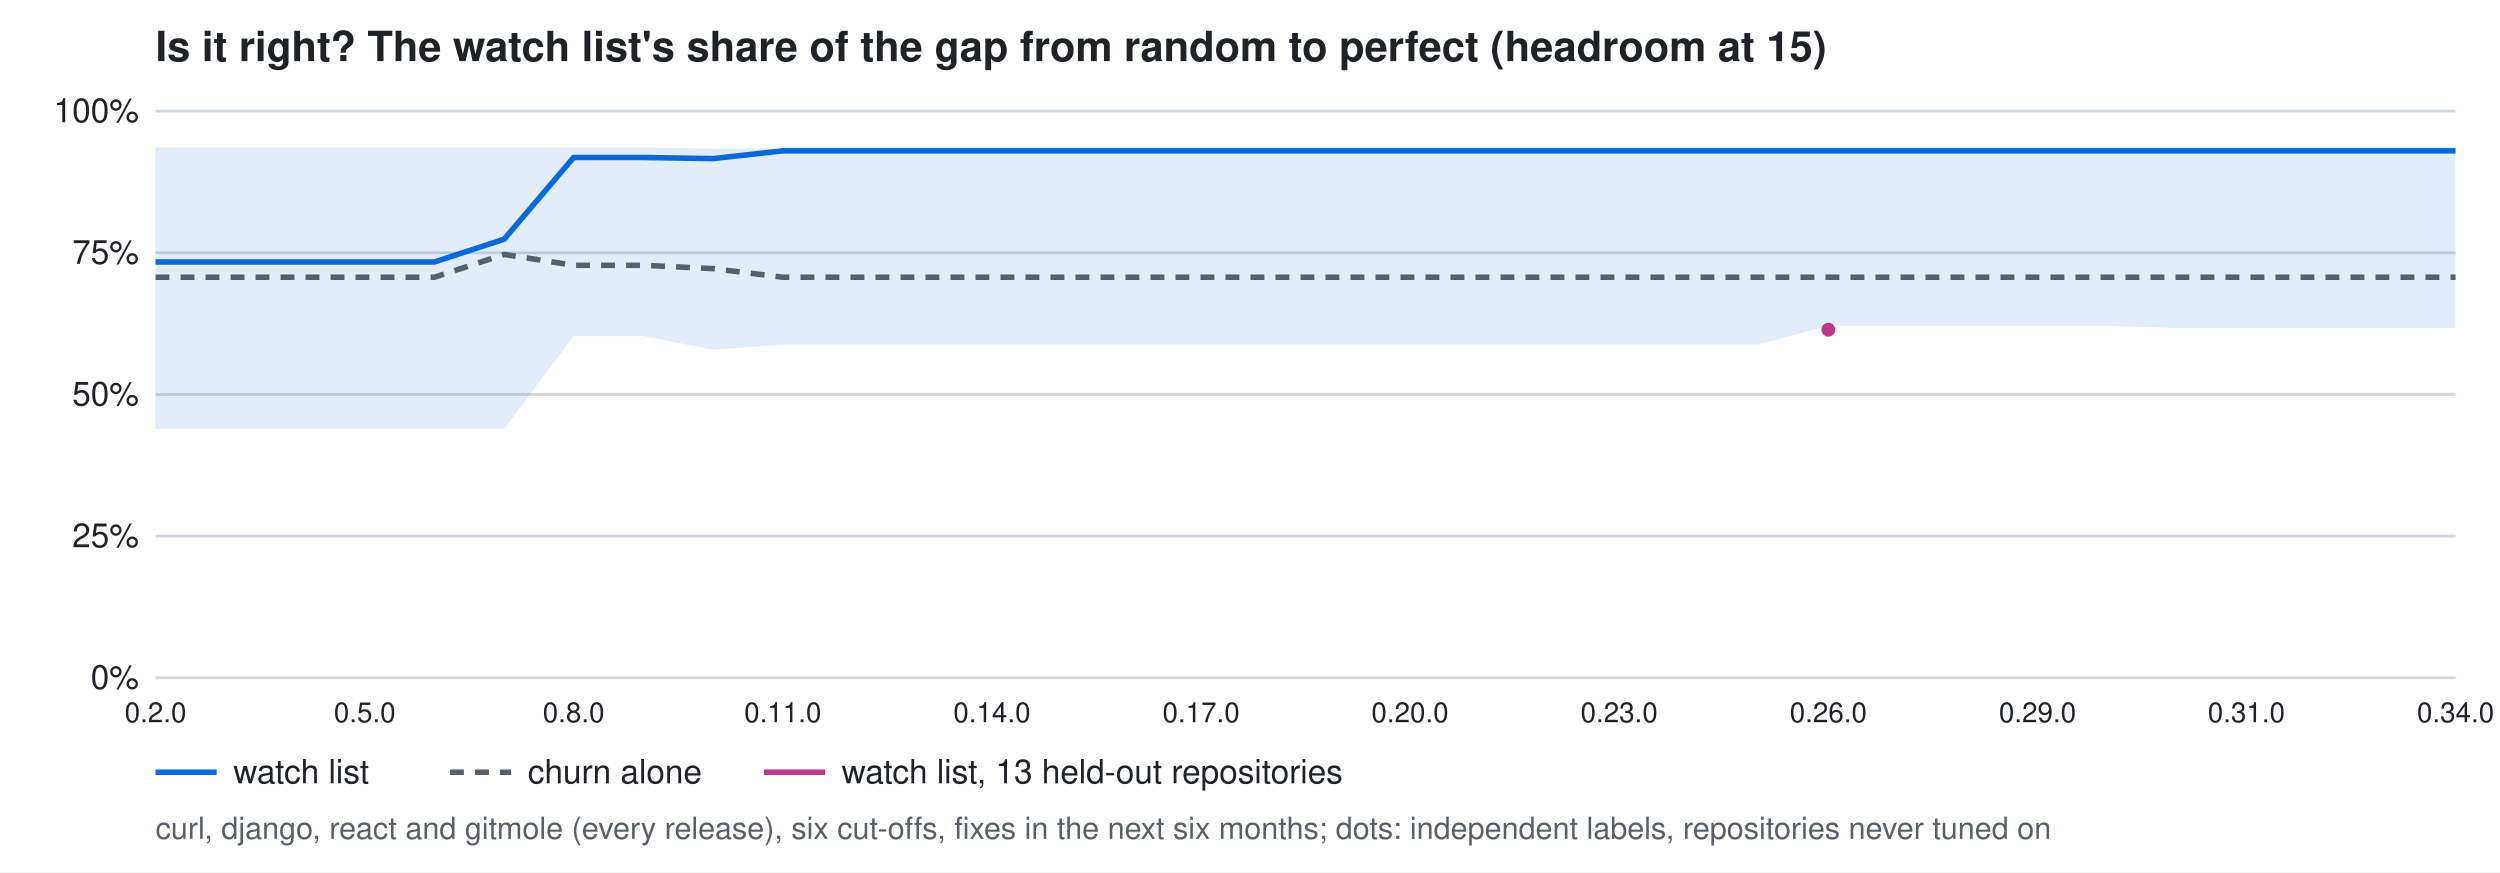
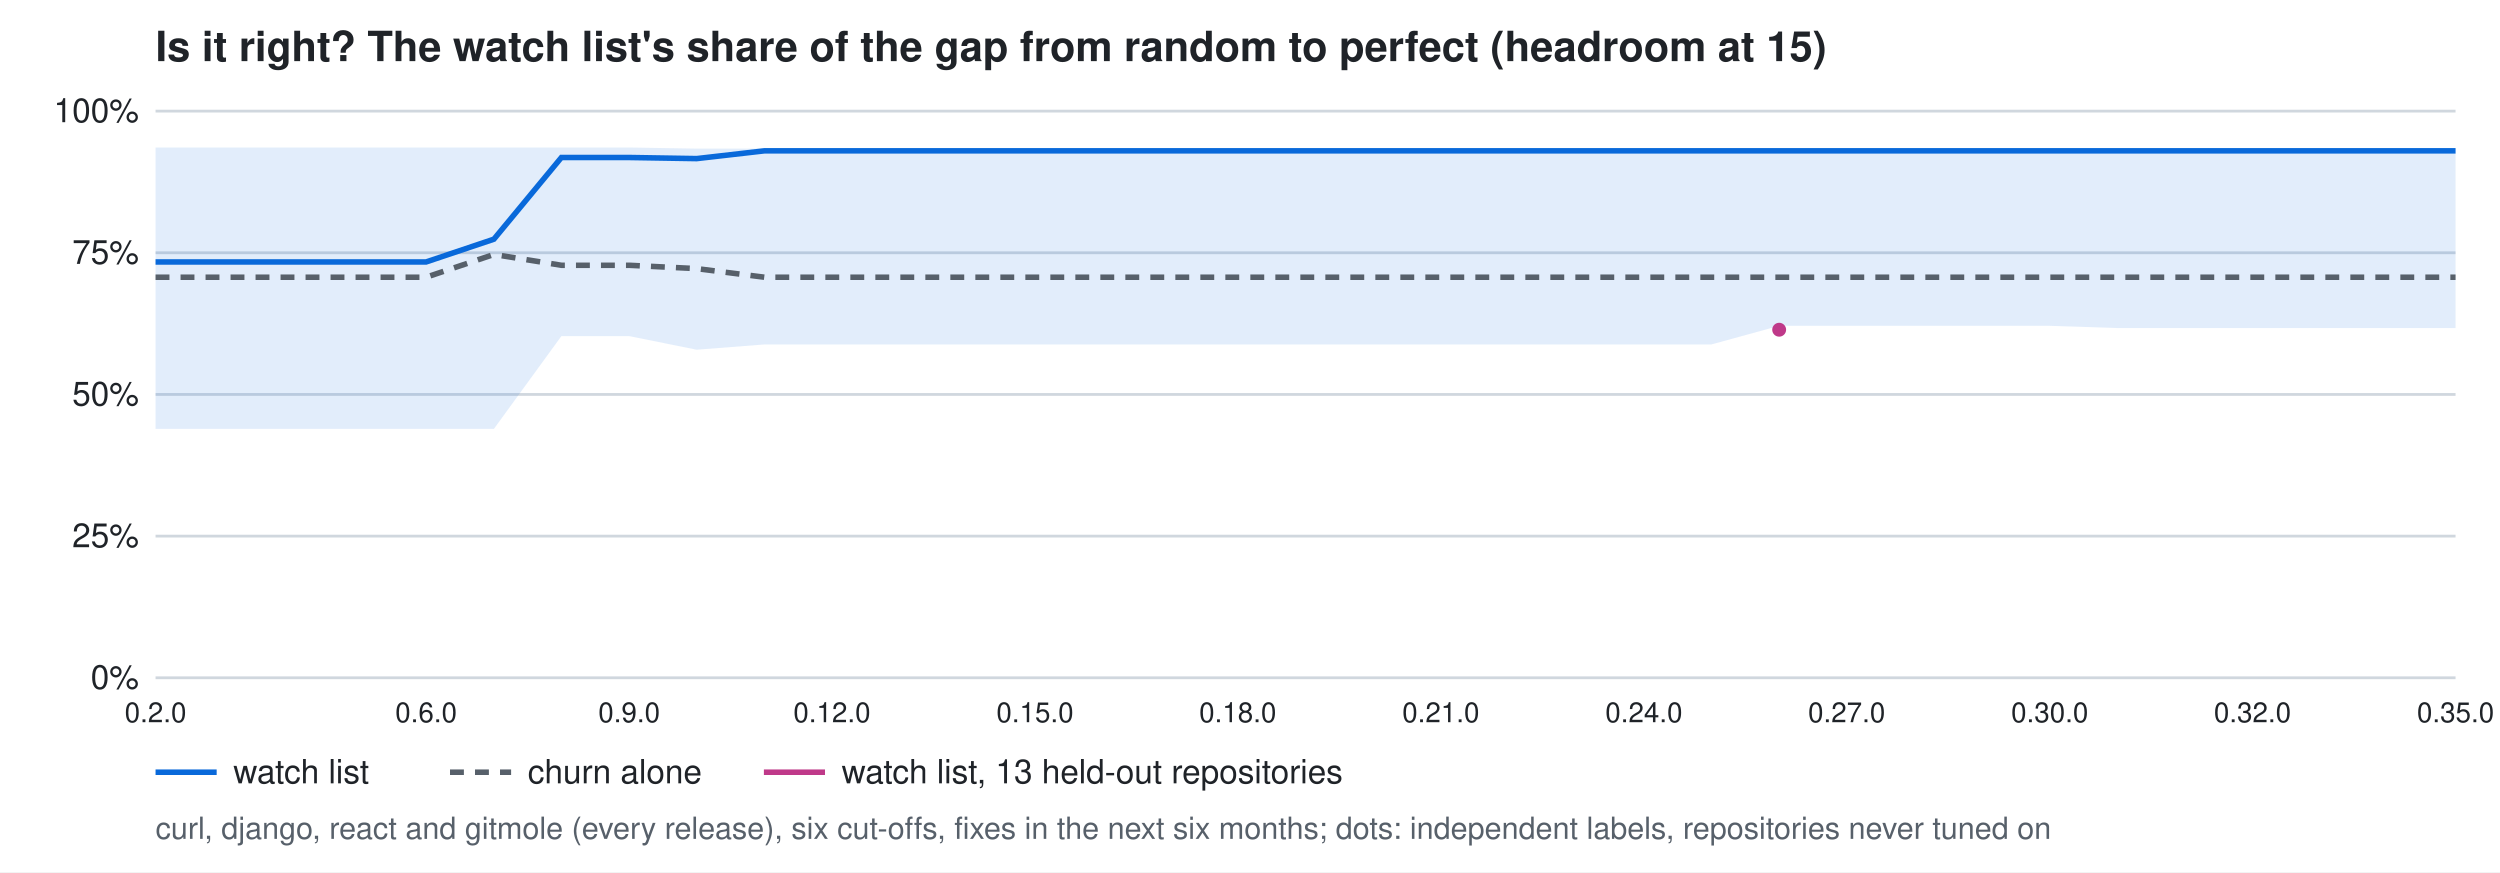
<svg xmlns="http://www.w3.org/2000/svg" width="900" height="314" viewBox="0 0 900 314" font-family="-apple-system,Segoe UI,Helvetica,Arial,sans-serif" font-size="12">
  <rect width="900" height="314" fill="#ffffff" />
  <text x="56" y="22" font-size="15" font-weight="600" fill="#1f2328">Is it right? The watch list's share of the gap from random to perfect (headroom at 15)</text>
  <line x1="56" y1="244.0" x2="884" y2="244.0" stroke="#d0d7de" stroke-width="1" />
  <text x="50" y="248.0" text-anchor="end" fill="#1f2328">0%</text>
  <line x1="56" y1="193.0" x2="884" y2="193.0" stroke="#d0d7de" stroke-width="1" />
  <text x="50" y="197.0" text-anchor="end" fill="#1f2328">25%</text>
  <line x1="56" y1="142.0" x2="884" y2="142.0" stroke="#d0d7de" stroke-width="1" />
  <text x="50" y="146.0" text-anchor="end" fill="#1f2328">50%</text>
  <line x1="56" y1="91.0" x2="884" y2="91.0" stroke="#d0d7de" stroke-width="1" />
  <text x="50" y="95.0" text-anchor="end" fill="#1f2328">75%</text>
  <line x1="56" y1="40.0" x2="884" y2="40.0" stroke="#d0d7de" stroke-width="1" />
  <text x="50" y="44.0" text-anchor="end" fill="#1f2328">100%</text>
  <text x="56.0" y="260" text-anchor="middle" fill="#1f2328" font-size="10">0.2.0</text>
-   <text x="131.3" y="260" text-anchor="middle" fill="#1f2328" font-size="10">0.5.0</text>
-   <text x="206.5" y="260" text-anchor="middle" fill="#1f2328" font-size="10">0.8.0</text>
-   <text x="281.8" y="260" text-anchor="middle" fill="#1f2328" font-size="10">0.11.0</text>
-   <text x="357.1" y="260" text-anchor="middle" fill="#1f2328" font-size="10">0.14.0</text>
-   <text x="432.4" y="260" text-anchor="middle" fill="#1f2328" font-size="10">0.17.0</text>
-   <text x="507.6" y="260" text-anchor="middle" fill="#1f2328" font-size="10">0.20.0</text>
-   <text x="582.9" y="260" text-anchor="middle" fill="#1f2328" font-size="10">0.23.0</text>
-   <text x="658.2" y="260" text-anchor="middle" fill="#1f2328" font-size="10">0.26.0</text>
-   <text x="733.5" y="260" text-anchor="middle" fill="#1f2328" font-size="10">0.29.0</text>
-   <text x="808.7" y="260" text-anchor="middle" fill="#1f2328" font-size="10">0.31.0</text>
-   <text x="884.0" y="260" text-anchor="middle" fill="#1f2328" font-size="10">0.34.0</text>
-   <polygon points="56.0,53.1 81.1,53.1 106.2,53.1 131.3,53.1 156.4,53.1 181.5,53.1 206.5,53.1 231.6,53.1 256.7,53.5 281.8,53.5 306.9,53.5 332.0,53.5 357.1,53.5 382.2,53.5 407.3,53.5 432.4,53.5 457.5,53.5 482.5,53.5 507.6,53.5 532.7,53.5 557.8,53.5 582.9,53.5 608.0,53.5 633.1,53.5 658.2,53.5 683.3,53.5 708.4,53.5 733.5,53.5 758.5,53.5 783.6,53.5 808.7,53.5 833.8,53.5 858.9,53.5 884.0,53.5 884.0,118.1 858.9,118.1 833.8,118.1 808.7,118.1 783.6,118.1 758.5,117.3 733.5,117.3 708.4,117.3 683.3,117.3 658.2,117.3 633.1,124.0 608.0,124.0 582.9,124.0 557.8,124.0 532.7,124.0 507.6,124.0 482.5,124.0 457.5,124.0 432.4,124.0 407.3,124.0 382.2,124.0 357.1,124.0 332.0,124.0 306.9,124.0 281.8,124.0 256.7,125.9 231.6,121.0 206.5,121.0 181.5,154.4 156.4,154.4 131.3,154.4 106.2,154.4 81.1,154.4 56.0,154.4" fill="#0969da" fill-opacity="0.12" stroke="none" />
-   <polyline points="56.0,94.3 81.1,94.3 106.2,94.3 131.3,94.3 156.4,94.3 181.5,86.1 206.5,56.7 231.6,56.7 256.7,57.1 281.8,54.3 306.9,54.3 332.0,54.3 357.1,54.3 382.2,54.3 407.3,54.3 432.4,54.3 457.5,54.3 482.5,54.3 507.6,54.3 532.7,54.3 557.8,54.3 582.9,54.3 608.0,54.3 633.1,54.3 658.2,54.3 683.3,54.3 708.4,54.3 733.5,54.3 758.5,54.3 783.6,54.3 808.7,54.3 833.8,54.3 858.9,54.3 884.0,54.3" fill="none" stroke="#0969da" stroke-width="2" />
-   <polyline points="56.0,99.8 81.1,99.8 106.2,99.8 131.3,99.8 156.4,99.8 181.5,91.6 206.5,95.5 231.6,95.5 256.7,96.7 281.8,99.8 306.9,99.8 332.0,99.8 357.1,99.8 382.2,99.8 407.3,99.8 432.4,99.8 457.5,99.8 482.5,99.8 507.6,99.8 532.7,99.8 557.8,99.8 582.9,99.8 608.0,99.8 633.1,99.8 658.2,99.8 683.3,99.8 708.4,99.8 733.5,99.8 758.5,99.8 783.6,99.8 808.7,99.8 833.8,99.8 858.9,99.8 884.0,99.8" fill="none" stroke="#57606a" stroke-width="2" stroke-dasharray="5 4" />
-   <circle cx="658.2" cy="118.7" r="2.5" fill="#bf3989" />
+   <text x="153.4" y="260" text-anchor="middle" fill="#1f2328" font-size="10">0.6.0</text>
+   <text x="226.5" y="260" text-anchor="middle" fill="#1f2328" font-size="10">0.9.0</text>
+   <text x="299.5" y="260" text-anchor="middle" fill="#1f2328" font-size="10">0.12.0</text>
+   <text x="372.6" y="260" text-anchor="middle" fill="#1f2328" font-size="10">0.15.0</text>
+   <text x="445.6" y="260" text-anchor="middle" fill="#1f2328" font-size="10">0.18.0</text>
+   <text x="518.7" y="260" text-anchor="middle" fill="#1f2328" font-size="10">0.21.0</text>
+   <text x="591.8" y="260" text-anchor="middle" fill="#1f2328" font-size="10">0.24.0</text>
+   <text x="664.8" y="260" text-anchor="middle" fill="#1f2328" font-size="10">0.27.0</text>
+   <text x="737.9" y="260" text-anchor="middle" fill="#1f2328" font-size="10">0.30.0</text>
+   <text x="810.9" y="260" text-anchor="middle" fill="#1f2328" font-size="10">0.32.0</text>
+   <text x="884.0" y="260" text-anchor="middle" fill="#1f2328" font-size="10">0.35.0</text>
+   <polygon points="56.0,53.1 80.4,53.1 104.7,53.1 129.1,53.1 153.4,53.1 177.8,53.1 202.1,53.1 226.5,53.1 250.8,53.5 275.2,53.5 299.5,53.5 323.9,53.5 348.2,53.5 372.6,53.5 396.9,53.5 421.3,53.5 445.6,53.5 470.0,53.5 494.4,53.5 518.7,53.5 543.1,53.5 567.4,53.5 591.8,53.5 616.1,53.5 640.5,53.5 664.8,53.5 689.2,53.5 713.5,53.5 737.9,53.5 762.2,53.5 786.6,53.5 810.9,53.5 835.3,53.5 859.6,53.5 884.0,53.5 884.0,118.1 859.6,118.1 835.3,118.1 810.9,118.1 786.6,118.1 762.2,118.1 737.9,117.3 713.5,117.3 689.2,117.3 664.8,117.3 640.5,117.3 616.1,124.0 591.8,124.0 567.4,124.0 543.1,124.0 518.7,124.0 494.4,124.0 470.0,124.0 445.6,124.0 421.3,124.0 396.9,124.0 372.6,124.0 348.2,124.0 323.9,124.0 299.5,124.0 275.2,124.0 250.8,125.9 226.5,121.0 202.1,121.0 177.8,154.4 153.4,154.4 129.1,154.4 104.7,154.4 80.4,154.4 56.0,154.4" fill="#0969da" fill-opacity="0.12" stroke="none" />
+   <polyline points="56.0,94.3 80.4,94.3 104.7,94.3 129.1,94.3 153.4,94.3 177.8,86.1 202.1,56.7 226.5,56.7 250.8,57.1 275.2,54.3 299.5,54.3 323.9,54.3 348.2,54.3 372.6,54.3 396.9,54.3 421.3,54.3 445.6,54.3 470.0,54.3 494.4,54.3 518.7,54.3 543.1,54.3 567.4,54.3 591.8,54.3 616.1,54.3 640.5,54.3 664.8,54.3 689.2,54.3 713.5,54.3 737.9,54.3 762.2,54.3 786.6,54.3 810.9,54.3 835.3,54.3 859.6,54.3 884.0,54.3" fill="none" stroke="#0969da" stroke-width="2" />
+   <polyline points="56.0,99.8 80.4,99.8 104.7,99.8 129.1,99.8 153.4,99.8 177.8,91.6 202.1,95.5 226.5,95.5 250.8,96.7 275.2,99.8 299.5,99.8 323.9,99.8 348.2,99.8 372.6,99.8 396.9,99.8 421.3,99.8 445.6,99.8 470.0,99.8 494.4,99.8 518.7,99.8 543.1,99.8 567.4,99.8 591.8,99.8 616.1,99.8 640.5,99.8 664.8,99.8 689.2,99.8 713.5,99.8 737.9,99.8 762.2,99.8 786.6,99.8 810.9,99.8 835.3,99.8 859.6,99.8 884.0,99.8" fill="none" stroke="#57606a" stroke-width="2" stroke-dasharray="5 4" />
+   <circle cx="640.5" cy="118.7" r="2.5" fill="#bf3989" />
  <line x1="56" y1="278" x2="78" y2="278" stroke="#0969da" stroke-width="2" />
  <text x="84" y="282" fill="#1f2328">watch list</text>
  <line x1="162" y1="278" x2="184" y2="278" stroke="#57606a" stroke-width="2" stroke-dasharray="5 4" />
  <text x="190" y="282" fill="#1f2328">churn alone</text>
  <line x1="275" y1="278" x2="297" y2="278" stroke="#bf3989" stroke-width="2" />
  <text x="303" y="282" fill="#1f2328">watch list, 13 held-out repositories</text>
  <text x="56" y="302" fill="#57606a" font-size="11">curl, django, react and gitmole (every release), six cut-offs, fixes in the next six months; dots: independent labels, repositories never tuned on</text>
</svg>
